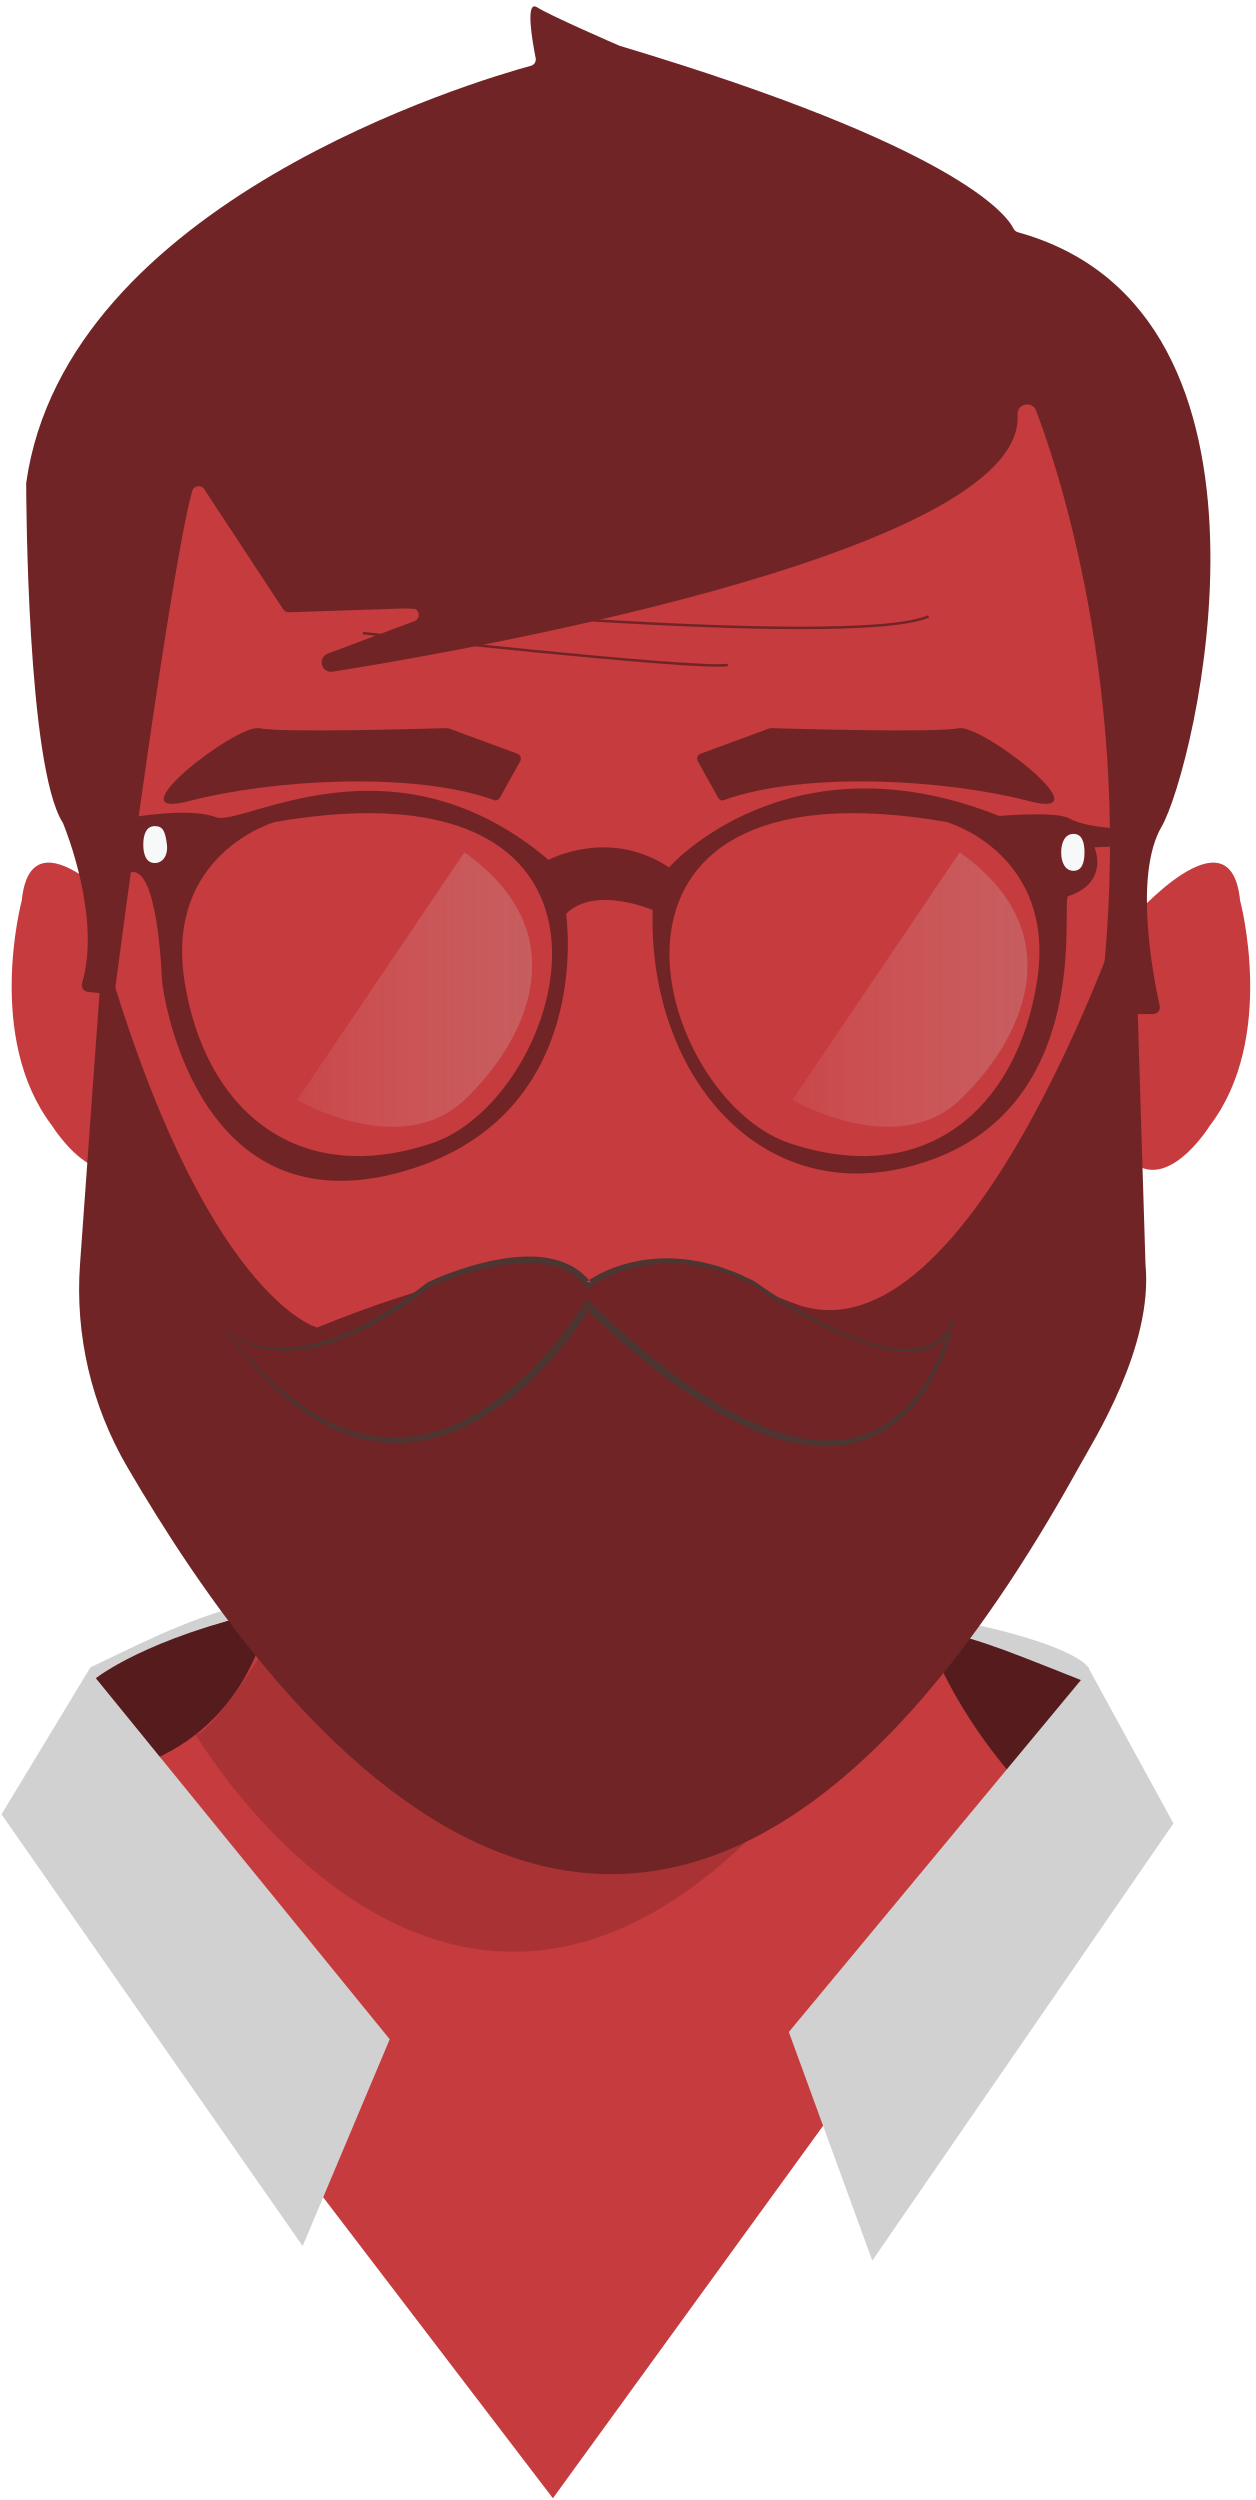
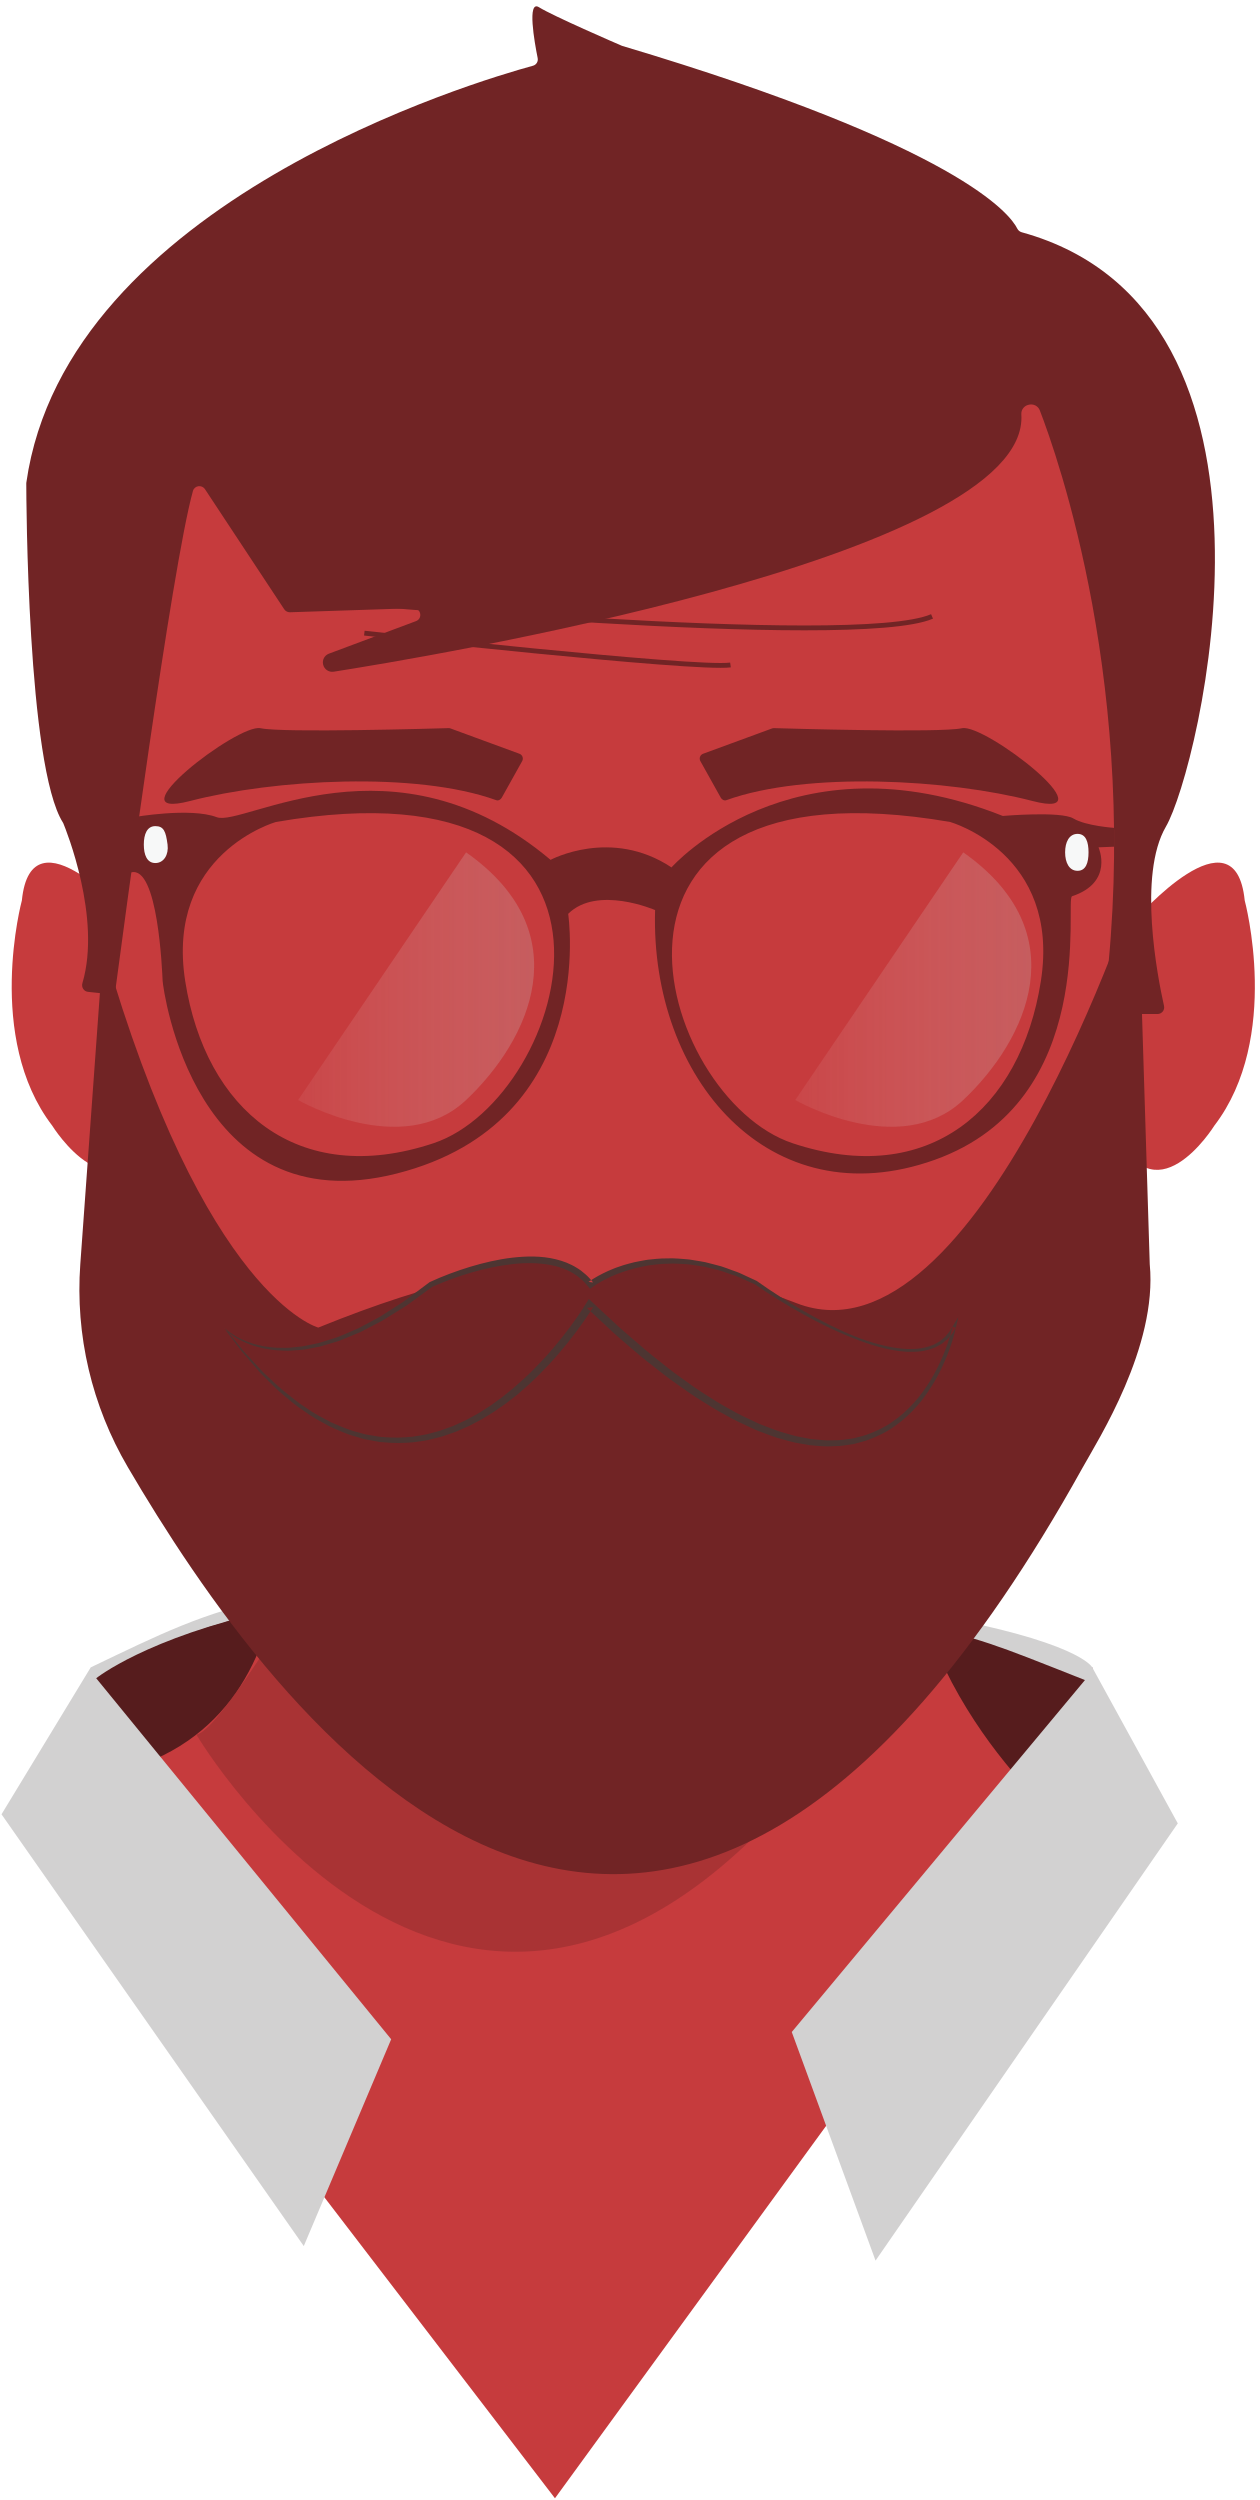
- <svg xmlns="http://www.w3.org/2000/svg" width="125px" height="249px" viewBox="0 0 125 249" version="1.1">
+ <svg xmlns="http://www.w3.org/2000/svg" width="65px" height="129px" viewBox="0 0 65 129" version="1.1">
  <defs>
    <linearGradient x1="0.001%" y1="49.999%" x2="100%" y2="49.999%" id="linearGradient-1">
      <stop stop-color="#FFFFFF" stop-opacity="0.1" offset="0%" />
      <stop stop-color="#C7C9CA" stop-opacity="0.4" offset="100%" />
    </linearGradient>
    <linearGradient x1="0.003%" y1="49.999%" x2="99.999%" y2="49.999%" id="linearGradient-2">
      <stop stop-color="#FFFFFF" stop-opacity="0.1" offset="0%" />
      <stop stop-color="#C7C9CA" stop-opacity="0.4" offset="100%" />
    </linearGradient>
  </defs>
  <g id="Page-1" stroke="none" stroke-width="1" fill="none" fill-rule="evenodd">
    <g id="Artboard" transform="translate(-125, -32)">
      <g id="Oval-1-+-losavatar">
        <g id="losavatar" transform="translate(125, 32)">
          <g id="Layer_2">
-             <path d="M112.768,91.479 C112.768,91.479 122.57,80.263 123.513,89.688 C123.513,89.688 127.189,103.355 120.497,112.12 C120.497,112.12 114.371,122.017 110.506,112.12 C106.641,102.223 112.768,91.479 112.768,91.479 L112.768,91.479 Z" id="Shape" fill="#C63B3D" />
-             <path d="M12.914,91.479 C12.914,91.479 3.112,80.263 2.169,89.688 C2.169,89.688 -1.507,103.355 5.185,112.12 C5.185,112.12 11.311,122.017 15.176,112.12 C19.041,102.223 12.914,91.479 12.914,91.479 L12.914,91.479 Z" id="Shape" fill="#C63B3D" />
-             <path d="M31.169,159.119 C31.169,159.119 9.706,164.28 8.88,167.307 C8.054,170.334 14.659,177.672 14.659,177.672 L101.43,191.981 L108.493,168.337 L108.383,166.069 C108.383,166.069 82.751,159.218 81.16,159.803 C79.569,160.388 31.169,159.119 31.169,159.119 L31.169,159.119 Z" id="Shape" fill="#561C1D" />
-             <path d="M30.882,141.309 L26.869,140.106 C26.869,140.106 34.06,169.911 12.521,176.266 L27.175,212.282 L55.07,248.828 L104.504,180.679 C104.504,180.679 86.251,164.893 90.627,143.893" id="Shape" fill="#C63B3D" />
-             <path d="M35.612,148.894 C35.612,148.894 22.33,172.408 19.483,172.76 C19.483,172.76 47.581,220.679 82.674,173.888 C117.767,127.097 88.84,135.406 87.503,133.735 C86.166,132.064 35.612,148.894 35.612,148.894 L35.612,148.894 Z" id="Shape" opacity="0.47" fill="#892A2B" />
-             <path d="M14.962,35.561 C14.962,35.561 -1.371,113.909 26.962,138.235 C55.295,162.561 108.295,119.143 108.295,118.519 C108.295,118.519 128.583,1.894 82.25,27.894 C35.917,53.894 14.962,35.561 14.962,35.561 L14.962,35.561 Z" id="Shape" fill="#C63B3D" />
-             <path d="M27.302,159.119 C20.142,160.574 15.805,162.81 9.003,166.069 L0.15,180.705 L30.144,223.709 L38.817,203.111 L9.546,167.154 C9.546,167.154 14.487,163.133 26.995,160.349 C27.128,159.829 27.245,159.644 27.302,159.119 L27.302,159.119 Z" id="Shape" fill="#D2D1D1" />
-             <path d="M108.382,166.07 C108.382,166.07 107.133,163.431 91.565,160.699 C91.638,161.09 89.649,161.072 89.797,161.428 C97.853,163.387 98.271,163.603 107.659,167.335 L78.568,202.389 L86.88,225.156 L116.874,181.61 L108.382,166.07 L108.382,166.07 Z" id="Shape" fill="#D2D1D1" />
-             <path d="M10.25,94.227 L7.968,125.925 C7.46,132.983 9.116,140.017 12.684,146.128 C26.799,170.3 64.528,223.788 107.455,146.128 C108.929,143.46 114.875,134.134 114.091,125.925 L112.918,87.893 C112.918,87.893 97.046,136.799 79.046,129.799 C61.046,122.799 58.918,128.226 58.918,128.226 C58.918,128.226 55.511,122.487 31.585,132.226 C31.583,132.227 20.25,129.227 10.25,94.227 L10.25,94.227 Z" id="Shape" fill="#712425" />
-             <g id="Group" transform="translate(22, 125)">
-               <path d="M0.331,7.349 C0.331,7.349 6.591,14.162 20.769,2.93 C20.769,2.93 32.369,-2.594 36.604,2.93 C36.604,2.93 43.233,-2.226 52.991,2.746 C52.991,2.746 69.01,14.346 72.693,7.165 C72.693,7.165 67.169,34.675 36.512,4.993 C36.512,4.993 19.664,33.679 0.331,7.349 L0.331,7.349 Z" id="Shape" fill="#712425" />
-               <path d="M0.357,7.323 C1.042,7.956 1.885,8.407 2.763,8.71 C3.193,8.893 3.661,8.957 4.108,9.08 C4.572,9.127 5.028,9.229 5.494,9.232 C5.959,9.221 6.424,9.283 6.887,9.214 C7.349,9.156 7.815,9.146 8.271,9.048 L9.637,8.765 L10.971,8.349 C11.421,8.225 11.849,8.04 12.276,7.852 L13.561,7.299 L14.795,6.636 C15.201,6.405 15.631,6.218 16.015,5.948 L17.194,5.188 C17.581,4.926 17.993,4.702 18.358,4.407 L20.603,2.722 L20.631,2.701 L20.654,2.691 C21.956,2.087 23.285,1.594 24.648,1.174 C26.011,0.762 27.405,0.433 28.832,0.265 C30.254,0.101 31.723,0.074 33.154,0.422 C33.511,0.508 33.861,0.621 34.206,0.755 C34.546,0.9 34.885,1.053 35.199,1.254 C35.519,1.441 35.82,1.669 36.095,1.919 C36.38,2.162 36.618,2.45 36.858,2.735 L36.407,2.677 C37.032,2.228 37.673,1.898 38.343,1.586 C38.684,1.452 39.014,1.289 39.364,1.181 C39.71,1.063 40.054,0.936 40.412,0.855 C40.766,0.763 41.118,0.664 41.48,0.61 C41.84,0.55 42.197,0.464 42.562,0.441 C42.926,0.41 43.288,0.356 43.652,0.345 L44.745,0.328 C45.109,0.332 45.472,0.375 45.835,0.396 C46.199,0.411 46.559,0.461 46.917,0.528 C47.275,0.591 47.636,0.639 47.99,0.714 L49.044,0.986 C49.755,1.141 50.416,1.45 51.104,1.675 C51.445,1.797 51.764,1.971 52.095,2.117 L53.079,2.574 L53.09,2.579 L53.105,2.59 C54.599,3.661 56.161,4.656 57.756,5.581 C59.355,6.5 60.997,7.351 62.704,8.048 C63.555,8.402 64.432,8.691 65.321,8.923 C65.764,9.047 66.215,9.134 66.665,9.215 C67.117,9.293 67.571,9.336 68.027,9.362 C68.482,9.371 68.936,9.356 69.384,9.29 C69.83,9.22 70.262,9.095 70.673,8.917 C70.873,8.821 71.06,8.698 71.255,8.592 L71.767,8.168 C71.909,7.998 72.06,7.834 72.197,7.66 L72.544,7.089 L73.095,6.182 L72.862,7.2 C72.423,9.117 71.689,10.94 70.711,12.639 C70.201,13.474 69.662,14.299 69.003,15.032 C68.356,15.772 67.635,16.456 66.82,17.018 C66.028,17.616 65.119,18.038 64.197,18.398 C63.73,18.564 63.245,18.679 62.767,18.81 C62.277,18.878 61.788,18.981 61.295,19.019 C60.801,19.029 60.304,19.08 59.811,19.055 C59.319,19.015 58.823,18.997 58.333,18.938 L56.875,18.683 C56.396,18.57 55.925,18.428 55.449,18.301 C54.968,18.189 54.518,17.99 54.056,17.825 C53.599,17.647 53.128,17.5 52.691,17.278 C51.801,16.869 50.907,16.467 50.063,15.972 C49.195,15.52 48.366,15.004 47.547,14.474 C46.709,13.971 45.927,13.389 45.131,12.826 C44.324,12.277 43.569,11.662 42.803,11.061 C42.028,10.47 41.281,9.847 40.55,9.205 C39.819,8.564 39.068,7.944 38.37,7.267 L36.243,5.273 L36.851,5.19 C35.835,6.84 34.685,8.358 33.441,9.816 C32.822,10.546 32.166,11.243 31.493,11.925 C30.815,12.602 30.106,13.247 29.376,13.87 L28.242,14.758 L27.062,15.585 L25.834,16.343 L24.558,17.019 L23.234,17.601 L21.867,18.076 C21.402,18.206 20.93,18.311 20.463,18.43 C19.99,18.525 19.508,18.576 19.031,18.65 C18.069,18.736 17.101,18.759 16.14,18.657 C15.656,18.647 15.186,18.519 14.711,18.442 C14.232,18.373 13.77,18.24 13.312,18.09 C12.378,17.848 11.51,17.424 10.636,17.035 C9.8,16.567 8.948,16.125 8.184,15.548 C7.377,15.031 6.662,14.397 5.932,13.785 C5.207,13.166 4.569,12.455 3.885,11.795 L2.02,9.64 L0.302,7.371 L0.357,7.323 L0.357,7.323 Z M0.361,7.327 L2.143,9.538 L4.062,11.625 C4.761,12.259 5.414,12.945 6.149,13.534 C6.885,14.122 7.597,14.74 8.399,15.233 C9.159,15.789 10.001,16.207 10.825,16.652 C11.684,17.017 12.536,17.417 13.445,17.636 C13.891,17.774 14.34,17.897 14.804,17.955 C15.264,18.022 15.718,18.14 16.186,18.141 C17.113,18.224 18.044,18.187 18.967,18.09 C19.425,18.01 19.887,17.954 20.34,17.856 C20.789,17.734 21.241,17.626 21.686,17.494 L22.996,17.015 L24.265,16.432 L25.49,15.757 L26.669,15.003 L27.803,14.18 L28.893,13.297 C29.602,12.686 30.294,12.056 30.955,11.391 C31.611,10.722 32.252,10.037 32.857,9.319 C34.068,7.893 35.208,6.375 36.175,4.794 L36.428,4.38 L36.783,4.711 L38.9,6.684 C39.595,7.355 40.34,7.966 41.066,8.599 C41.786,9.24 42.521,9.863 43.283,10.452 C44.036,11.052 44.779,11.666 45.571,12.213 C46.352,12.774 47.121,13.355 47.941,13.855 C48.744,14.383 49.556,14.896 50.404,15.345 C51.23,15.837 52.1,16.236 52.967,16.642 C53.394,16.863 53.849,17.007 54.293,17.184 C54.741,17.349 55.18,17.543 55.642,17.659 C56.1,17.788 56.555,17.934 57.016,18.05 L58.416,18.318 C58.885,18.382 59.359,18.405 59.831,18.452 C60.303,18.483 60.776,18.441 61.249,18.44 C61.72,18.411 62.185,18.319 62.654,18.263 C63.109,18.144 63.573,18.044 64.019,17.893 C64.9,17.563 65.773,17.177 66.539,16.616 C67.327,16.091 68.032,15.443 68.669,14.737 C69.317,14.038 69.859,13.244 70.364,12.433 C71.336,10.789 72.083,8.986 72.528,7.132 L72.846,7.243 L72.466,7.854 C72.316,8.042 72.151,8.218 71.994,8.4 C71.811,8.556 71.622,8.707 71.433,8.854 C71.222,8.969 71.018,9.098 70.801,9.199 C70.358,9.385 69.898,9.512 69.428,9.581 C68.958,9.645 68.486,9.656 68.016,9.641 C66.136,9.528 64.34,8.947 62.619,8.263 C60.889,7.585 59.226,6.751 57.605,5.849 C55.986,4.94 54.409,3.967 52.88,2.902 L52.905,2.918 L51.932,2.483 C51.605,2.345 51.29,2.178 50.954,2.063 C50.277,1.853 49.626,1.557 48.93,1.417 L47.899,1.165 C47.552,1.097 47.2,1.059 46.851,1.004 C46.502,0.945 46.152,0.903 45.798,0.896 C45.446,0.882 45.094,0.848 44.741,0.85 L43.685,0.887 C43.334,0.904 42.985,0.964 42.636,1.001 C42.285,1.03 41.943,1.12 41.598,1.185 C41.251,1.244 40.915,1.346 40.577,1.441 C40.236,1.527 39.908,1.651 39.577,1.766 C39.242,1.871 38.928,2.03 38.603,2.159 C37.975,2.454 37.34,2.793 36.803,3.184 L36.556,3.364 L36.351,3.126 C36.134,2.874 35.921,2.617 35.666,2.403 C35.42,2.182 35.151,1.98 34.863,1.815 C34.581,1.637 34.273,1.502 33.965,1.371 C33.651,1.251 33.33,1.149 32.999,1.072 C31.677,0.77 30.282,0.747 28.905,0.897 C26.149,1.209 23.431,2.053 20.884,3.17 L20.934,3.139 L18.643,4.814 C18.271,5.106 17.85,5.331 17.455,5.59 L16.252,6.344 C15.861,6.611 15.421,6.798 15.006,7.026 L13.745,7.682 L12.431,8.229 C11.994,8.415 11.556,8.597 11.095,8.718 L9.729,9.125 L8.327,9.391 C7.859,9.475 7.378,9.471 6.905,9.515 C6.431,9.569 5.953,9.493 5.479,9.487 C5.004,9.469 4.537,9.35 4.068,9.286 C3.614,9.146 3.141,9.065 2.707,8.864 C1.822,8.526 0.982,8.043 0.305,7.375 L0.361,7.327 L0.361,7.327 Z" id="Shape" fill="#4D3532" />
+             <path d="M58.639,47.393 C58.639,47.393 63.736,41.582 64.227,46.465 C64.227,46.465 66.138,53.545 62.658,58.086 C62.658,58.086 59.473,63.214 57.463,58.086 C55.453,52.959 58.639,47.393 58.639,47.393 L58.639,47.393 Z" id="Shape" fill="#C63B3D" />
+             <path d="M6.715,47.393 C6.715,47.393 1.618,41.582 1.128,46.465 C1.128,46.465 -0.784,53.545 2.696,58.086 C2.696,58.086 5.882,63.214 7.892,58.086 C9.901,52.959 6.715,47.393 6.715,47.393 L6.715,47.393 Z" id="Shape" fill="#C63B3D" />
+             <path d="M16.208,82.435 C16.208,82.435 5.047,85.109 4.618,86.677 C4.188,88.245 7.623,92.047 7.623,92.047 L52.744,99.46 L56.416,87.211 L56.359,86.036 C56.359,86.036 43.031,82.486 42.203,82.79 C41.376,83.093 16.208,82.435 16.208,82.435 L16.208,82.435 Z" id="Shape" fill="#561C1D" />
+             <path d="M16.059,73.208 L13.972,72.585 C13.972,72.585 17.711,88.026 6.511,91.319 L14.131,109.977 L28.636,128.911 L54.342,93.605 C54.342,93.605 44.851,85.426 47.126,74.547" id="Shape" fill="#C63B3D" />
+             <path d="M18.518,77.138 C18.518,77.138 11.612,89.32 10.131,89.502 C10.131,89.502 24.742,114.328 42.99,90.087 C61.239,65.845 46.197,70.15 45.502,69.284 C44.806,68.419 18.518,77.138 18.518,77.138 L18.518,77.138 Z" id="Shape" opacity="0.47" fill="#892A2B" />
+             <path d="M7.78,18.423 C7.78,18.423 -0.713,59.013 14.02,71.616 C28.753,84.218 56.313,61.725 56.313,61.401 C56.313,61.401 66.863,0.981 42.77,14.451 C18.677,27.921 7.78,18.423 7.78,18.423 L7.78,18.423 Z" id="Shape" fill="#C63B3D" />
+             <path d="M14.197,82.435 C10.474,83.189 8.219,84.347 4.682,86.036 L0.078,93.618 L15.675,115.897 L20.185,105.226 L4.964,86.598 C4.964,86.598 7.533,84.515 14.037,83.072 C14.107,82.803 14.167,82.707 14.197,82.435 L14.197,82.435 Z" id="Shape" fill="#D2D1D1" />
+             <path d="M56.359,86.036 C56.359,86.036 55.709,84.669 47.614,83.254 C47.652,83.456 46.617,83.447 46.694,83.631 C50.884,84.646 51.101,84.758 55.983,86.692 L40.855,104.852 L45.178,116.647 L60.774,94.087 L56.359,86.036 L56.359,86.036 Z" id="Shape" fill="#D2D1D1" />
+             <path d="M5.33,48.816 L4.143,65.238 C3.879,68.895 4.74,72.539 6.596,75.705 C13.935,88.228 33.555,115.938 55.877,75.705 C56.643,74.323 59.735,69.491 59.327,65.238 L58.717,45.535 C58.717,45.535 50.464,70.872 41.104,67.245 C31.744,63.619 30.637,66.43 30.637,66.43 C30.637,66.43 28.866,63.457 16.424,68.503 C16.423,68.503 10.53,66.949 5.33,48.816 L5.33,48.816 Z" id="Shape" fill="#712425" />
+             <g id="Group" transform="translate(11.44, 64.75904)">
+               <path d="M0.172,3.807 C0.172,3.807 3.427,7.337 10.8,1.518 C10.8,1.518 16.832,-1.344 19.034,1.518 C19.034,1.518 22.481,-1.153 27.555,1.423 C27.555,1.423 35.885,7.432 37.8,3.712 C37.8,3.712 34.928,17.964 18.986,2.587 C18.986,2.587 10.225,17.448 0.172,3.807 L0.172,3.807 Z" id="Shape" fill="#712425" />
+               <path d="M0.186,3.794 C0.542,4.122 0.98,4.355 1.437,4.512 C1.66,4.607 1.904,4.64 2.136,4.704 C2.377,4.728 2.615,4.781 2.857,4.783 C3.099,4.777 3.34,4.809 3.581,4.774 C3.821,4.743 4.064,4.738 4.301,4.688 L5.011,4.541 L5.705,4.325 C5.939,4.261 6.161,4.165 6.384,4.068 L7.052,3.781 L7.693,3.438 C7.905,3.318 8.128,3.221 8.328,3.081 L8.941,2.688 C9.142,2.552 9.356,2.436 9.546,2.283 L10.714,1.41 L10.728,1.399 L10.74,1.394 C11.417,1.081 12.108,0.826 12.817,0.608 C13.526,0.395 14.251,0.224 14.993,0.137 C15.732,0.052 16.496,0.038 17.24,0.219 C17.426,0.263 17.608,0.322 17.787,0.391 C17.964,0.466 18.14,0.546 18.303,0.65 C18.47,0.747 18.626,0.865 18.769,0.994 C18.918,1.12 19.041,1.269 19.166,1.417 L18.932,1.387 C19.257,1.154 19.59,0.983 19.938,0.822 C20.116,0.752 20.287,0.668 20.469,0.612 C20.649,0.551 20.828,0.485 21.014,0.443 C21.198,0.395 21.381,0.344 21.57,0.316 C21.757,0.285 21.942,0.24 22.132,0.228 C22.322,0.212 22.51,0.184 22.699,0.179 L23.267,0.17 C23.457,0.172 23.645,0.194 23.834,0.205 C24.023,0.213 24.211,0.239 24.397,0.274 C24.583,0.306 24.771,0.331 24.955,0.37 L25.503,0.511 C25.873,0.591 26.216,0.751 26.574,0.868 C26.751,0.931 26.917,1.021 27.089,1.097 L27.601,1.334 L27.607,1.336 L27.615,1.342 C28.391,1.897 29.204,2.412 30.033,2.891 C30.865,3.367 31.718,3.808 32.606,4.169 C33.049,4.353 33.505,4.503 33.967,4.623 C34.197,4.687 34.432,4.732 34.666,4.774 C34.901,4.814 35.137,4.837 35.374,4.85 C35.611,4.855 35.847,4.847 36.08,4.813 C36.312,4.777 36.536,4.712 36.75,4.62 C36.854,4.57 36.951,4.506 37.053,4.451 L37.319,4.232 C37.393,4.144 37.471,4.059 37.542,3.968 L37.723,3.673 L38.009,3.203 L37.888,3.73 C37.66,4.723 37.278,5.668 36.77,6.548 C36.505,6.981 36.224,7.408 35.882,7.788 C35.545,8.171 35.17,8.525 34.746,8.817 C34.335,9.126 33.862,9.345 33.382,9.531 C33.14,9.617 32.887,9.677 32.639,9.745 C32.384,9.78 32.13,9.834 31.873,9.853 C31.617,9.858 31.358,9.885 31.102,9.872 C30.846,9.851 30.588,9.842 30.333,9.811 L29.575,9.679 C29.326,9.621 29.081,9.547 28.833,9.481 C28.583,9.423 28.349,9.32 28.109,9.235 C27.871,9.142 27.627,9.066 27.399,8.951 C26.937,8.739 26.472,8.531 26.033,8.275 C25.581,8.04 25.15,7.773 24.724,7.499 C24.289,7.238 23.882,6.936 23.468,6.645 C23.048,6.36 22.656,6.042 22.258,5.73 C21.855,5.424 21.466,5.101 21.086,4.769 C20.706,4.437 20.315,4.116 19.952,3.765 L18.846,2.732 L19.163,2.689 C18.634,3.544 18.036,4.33 17.389,5.085 C17.067,5.464 16.726,5.825 16.376,6.178 C16.024,6.529 15.655,6.863 15.276,7.186 L14.686,7.646 L14.072,8.074 L13.434,8.467 L12.77,8.817 L12.082,9.119 L11.371,9.365 C11.129,9.432 10.884,9.486 10.641,9.548 C10.395,9.597 10.144,9.624 9.896,9.662 C9.396,9.707 8.893,9.719 8.393,9.666 C8.141,9.66 7.897,9.594 7.65,9.554 C7.401,9.519 7.16,9.45 6.922,9.372 C6.437,9.247 5.985,9.027 5.531,8.825 C5.096,8.583 4.653,8.354 4.256,8.055 C3.836,7.787 3.464,7.459 3.085,7.142 C2.708,6.821 2.376,6.453 2.02,6.111 L1.05,4.994 L0.157,3.819 L0.186,3.794 L0.186,3.794 Z M0.188,3.796 L1.114,4.941 L2.112,6.023 C2.476,6.351 2.815,6.706 3.197,7.012 C3.58,7.316 3.95,7.636 4.367,7.892 C4.763,8.18 5.201,8.396 5.629,8.627 C6.076,8.816 6.519,9.023 6.991,9.137 C7.223,9.208 7.457,9.272 7.698,9.302 C7.937,9.337 8.173,9.398 8.417,9.398 C8.899,9.441 9.383,9.422 9.863,9.372 C10.101,9.33 10.341,9.301 10.577,9.251 C10.81,9.187 11.045,9.132 11.277,9.063 L11.958,8.815 L12.618,8.513 L13.255,8.163 L13.868,7.773 L14.458,7.346 L15.024,6.889 C15.393,6.572 15.753,6.246 16.097,5.901 C16.438,5.555 16.771,5.2 17.086,4.828 C17.715,4.089 18.308,3.303 18.811,2.484 L18.943,2.269 L19.127,2.441 L20.228,3.463 C20.589,3.81 20.977,4.127 21.354,4.455 C21.729,4.787 22.111,5.11 22.507,5.415 C22.899,5.726 23.285,6.044 23.697,6.327 C24.103,6.618 24.503,6.919 24.929,7.178 C25.347,7.451 25.769,7.717 26.21,7.95 C26.64,8.205 27.092,8.411 27.543,8.622 C27.765,8.736 28.001,8.811 28.232,8.903 C28.465,8.988 28.694,9.089 28.934,9.149 C29.172,9.215 29.409,9.291 29.648,9.351 L30.376,9.49 C30.62,9.523 30.867,9.535 31.112,9.559 C31.358,9.576 31.604,9.554 31.849,9.553 C32.094,9.538 32.336,9.491 32.58,9.462 C32.817,9.4 33.058,9.348 33.29,9.27 C33.748,9.099 34.202,8.899 34.6,8.608 C35.01,8.336 35.377,8.001 35.708,7.635 C36.045,7.273 36.327,6.861 36.589,6.441 C37.095,5.589 37.483,4.655 37.715,3.695 L37.88,3.752 L37.682,4.069 C37.604,4.166 37.519,4.258 37.437,4.352 C37.342,4.433 37.243,4.511 37.145,4.587 C37.035,4.647 36.929,4.713 36.817,4.766 C36.586,4.862 36.347,4.928 36.103,4.964 C35.858,4.997 35.613,5.003 35.368,4.995 C34.391,4.936 33.457,4.635 32.562,4.281 C31.662,3.93 30.798,3.498 29.955,3.03 C29.113,2.559 28.293,2.055 27.498,1.503 L27.511,1.512 L27.005,1.286 C26.835,1.215 26.671,1.128 26.496,1.069 C26.144,0.96 25.806,0.807 25.444,0.734 L24.907,0.604 C24.727,0.568 24.544,0.549 24.363,0.52 C24.181,0.49 23.999,0.468 23.815,0.464 C23.632,0.457 23.449,0.439 23.265,0.44 L22.716,0.46 C22.534,0.468 22.352,0.499 22.171,0.519 C21.988,0.534 21.81,0.58 21.631,0.614 C21.451,0.644 21.276,0.697 21.1,0.747 C20.923,0.791 20.752,0.855 20.58,0.915 C20.406,0.969 20.243,1.052 20.074,1.119 C19.747,1.271 19.417,1.447 19.138,1.65 L19.009,1.743 L18.903,1.619 C18.79,1.489 18.679,1.356 18.546,1.245 C18.418,1.13 18.279,1.026 18.129,0.94 C17.982,0.848 17.822,0.778 17.662,0.71 C17.499,0.648 17.332,0.595 17.159,0.555 C16.472,0.399 15.747,0.387 15.031,0.465 C13.597,0.626 12.184,1.064 10.86,1.642 L10.886,1.626 L9.694,2.494 C9.501,2.645 9.282,2.762 9.077,2.896 L8.451,3.287 C8.248,3.425 8.019,3.522 7.803,3.64 L7.147,3.98 L6.464,4.263 C6.237,4.36 6.009,4.454 5.769,4.517 L5.059,4.727 L4.33,4.865 C4.087,4.909 3.837,4.907 3.591,4.929 C3.344,4.957 3.096,4.918 2.849,4.915 C2.602,4.906 2.359,4.844 2.115,4.811 C1.879,4.738 1.633,4.696 1.408,4.592 C0.947,4.417 0.511,4.167 0.159,3.821 L0.188,3.796 L0.188,3.796 Z" id="Shape" fill="#4D3532" />
            </g>
-             <path d="M36.153,63.061 C36.153,63.061 69.013,66.716 72.486,66.233" id="Shape" stroke="#712425" stroke-width="0.25" />
-             <path d="M32.153,59.727 C32.153,59.727 84.82,64.727 92.486,61.394" id="Shape" stroke="#712425" stroke-width="0.25" />
-             <path d="M111.927,100.998 L114.858,100.998 C115.284,100.998 115.6,100.608 115.507,100.193 C114.857,97.273 112.894,87.157 115.695,82.333 C118.976,76.682 130.064,31.087 101.394,23.136 C101.198,23.082 101.037,22.951 100.946,22.769 C100.246,21.359 95.267,14.616 61.746,4.572 C61.725,4.564 61.706,4.558 61.685,4.55 C61.212,4.345 54.887,1.6 53.479,0.719 C52.29,-0.024 53.032,4.182 53.353,5.788 C53.421,6.129 53.219,6.458 52.883,6.55 C47.45,8.033 6.58,20.09 2.614,48.067 C2.612,48.098 2.61,48.126 2.608,48.157 C2.61,49.394 2.692,76.324 6.248,81.935 C6.26,81.959 6.27,81.978 6.282,82.001 C6.541,82.628 10.092,91.434 8.177,97.92 C8.057,98.327 8.314,98.744 8.735,98.789 L10.747,99.001 C11.105,99.039 11.427,98.791 11.474,98.434 C12.17,93.146 17.044,56.443 19.146,48.9 C19.299,48.352 20.027,48.248 20.34,48.723 L28.204,60.683 C28.331,60.876 28.55,60.99 28.781,60.982 L41.02,60.579 C41.772,60.554 41.979,61.601 41.275,61.865 L32.638,65.104 C32.206,65.266 31.96,65.721 32.06,66.171 L32.064,66.187 C32.17,66.664 32.625,66.976 33.108,66.901 C41.098,65.649 102.32,55.584 101.349,41.26 C101.319,40.812 101.627,40.413 102.065,40.316 L102.117,40.305 C102.563,40.206 103.014,40.441 103.178,40.868 C104.871,45.252 113.221,68.818 109.696,98.829 C109.671,99.04 109.749,99.252 109.906,99.395 L111.478,100.824 C111.602,100.937 111.762,100.998 111.927,100.998 L111.927,100.998 Z" id="Shape" fill="#712425" />
-             <path d="M110.556,84.332 L110.556,82.456 C110.556,82.456 107.757,82.268 106.507,81.518 C105.257,80.768 99.507,81.268 99.507,81.268 C78.507,72.893 66.632,86.393 66.632,86.393 C60.632,82.393 54.632,85.643 54.632,85.643 C39.132,72.518 24.132,82.393 21.507,81.393 C18.882,80.393 13.257,81.393 13.257,81.393 L12.592,86.491 C12.561,86.729 12.772,86.956 13.003,86.893 C15.68,86.165 16.086,96.702 16.138,97.705 C16.178,98.461 19.256,122.018 39.381,116.882 C59.506,111.746 56.381,91.018 56.381,91.018 C59.256,88.143 65.006,90.643 65.006,90.643 C64.506,107.393 76.381,121.393 92.756,115.518 C109.131,109.643 105.631,89.518 106.381,89.268 C110.574,87.87 109.006,84.393 109.006,84.393 L110.556,84.332 L110.556,84.332 Z M43.007,113.869 C29.507,118.369 20.382,110.494 18.382,97.744 C16.382,84.994 27.382,81.869 27.382,81.869 C66.507,75.119 56.507,109.369 43.007,113.869 L43.007,113.869 Z M103.283,97.744 C101.283,110.494 92.158,118.369 78.658,113.869 C65.158,109.369 55.158,75.119 94.283,81.869 C94.283,81.869 105.283,84.994 103.283,97.744 L103.283,97.744 Z" id="Shape" fill="#712425" />
-             <path d="M46.25,84.894 L29.583,109.561 C29.583,109.561 39.916,115.561 46.25,109.561 C52.584,103.561 57.583,92.894 46.25,84.894 L46.25,84.894 Z" id="Shape" opacity="0.6" fill="url(#linearGradient-1)" />
-             <path d="M95.583,84.894 L78.916,109.561 C78.916,109.561 89.249,115.561 95.583,109.561 C101.917,103.561 106.917,92.894 95.583,84.894 L95.583,84.894 Z" id="Shape" opacity="0.6" fill="url(#linearGradient-2)" />
-             <path d="M16.627,84.12 C16.76,85.127 16.251,85.959 15.416,85.959 C14.581,85.959 14.271,85.136 14.271,84.12 C14.271,83.104 14.581,82.281 15.416,82.281 C16.251,82.281 16.455,82.811 16.627,84.12 L16.627,84.12 Z" id="Shape" fill="#F7F8F8" />
-             <path d="M108.015,84.894 C108.015,85.91 107.762,86.733 106.927,86.733 C106.092,86.733 105.693,85.91 105.693,84.894 C105.693,83.878 106.091,83.055 106.927,83.055 C107.763,83.055 108.015,83.878 108.015,84.894 L108.015,84.894 Z" id="Shape" fill="#F7F8F8" />
-             <path d="M51.816,75.806 L49.795,79.443 C49.684,79.643 49.454,79.774 49.239,79.697 C41.293,76.819 27.188,77.605 18.857,79.781 C10.999,81.833 23.607,72.031 25.857,72.531 C28.009,73.009 43.198,72.56 44.516,72.52 C44.582,72.518 44.639,72.529 44.701,72.552 L51.544,75.074 C51.84,75.183 51.969,75.53 51.816,75.806 L51.816,75.806 Z" id="Shape" fill="#712425" />
-             <path d="M69.498,75.806 L71.519,79.443 C71.63,79.643 71.86,79.774 72.075,79.697 C80.021,76.819 94.126,77.605 102.457,79.781 C110.315,81.833 97.707,72.031 95.457,72.531 C93.305,73.009 78.116,72.56 76.798,72.52 C76.732,72.518 76.675,72.529 76.613,72.552 L69.77,75.074 C69.474,75.183 69.345,75.53 69.498,75.806 L69.498,75.806 Z" id="Shape" fill="#712425" />
+             <path d="M18.8,32.67 C18.8,32.67 35.887,34.564 37.693,34.313" id="Shape" stroke="#712425" stroke-width="0.25" />
+             <path d="M16.72,30.943 C16.72,30.943 44.106,33.533 48.093,31.807" id="Shape" stroke="#712425" stroke-width="0.25" />
+             <path d="M58.202,52.324 L59.726,52.324 C59.948,52.324 60.112,52.122 60.064,51.907 C59.726,50.394 58.705,45.154 60.161,42.654 C61.868,39.727 67.633,16.105 52.725,11.986 C52.623,11.958 52.539,11.89 52.492,11.796 C52.128,11.066 49.539,7.572 32.108,2.369 C32.097,2.364 32.087,2.361 32.076,2.357 C31.83,2.251 28.541,0.829 27.809,0.372 C27.191,-0.012 27.577,2.167 27.744,2.999 C27.779,3.175 27.674,3.346 27.499,3.393 C24.674,4.162 3.422,10.408 1.359,24.902 C1.358,24.918 1.357,24.933 1.356,24.949 C1.357,25.59 1.4,39.541 3.249,42.448 C3.255,42.461 3.26,42.471 3.267,42.482 C3.401,42.807 5.248,47.369 4.252,50.73 C4.19,50.94 4.323,51.157 4.542,51.18 L5.588,51.29 C5.775,51.309 5.942,51.181 5.966,50.996 C6.328,48.256 8.863,29.242 9.956,25.334 C10.035,25.05 10.414,24.996 10.577,25.242 L14.666,31.438 C14.732,31.538 14.846,31.597 14.966,31.593 L21.33,31.384 C21.721,31.371 21.829,31.914 21.463,32.051 L16.972,33.729 C16.747,33.813 16.619,34.048 16.671,34.281 L16.673,34.29 C16.728,34.537 16.965,34.698 17.216,34.66 C21.371,34.011 53.206,28.797 52.701,21.376 C52.686,21.144 52.846,20.937 53.074,20.887 L53.101,20.881 C53.333,20.83 53.567,20.951 53.653,21.173 C54.533,23.444 58.875,35.653 57.042,51.201 C57.029,51.31 57.069,51.42 57.151,51.494 L57.969,52.234 C58.033,52.293 58.116,52.324 58.202,52.324 L58.202,52.324 Z" id="Shape" fill="#712425" />
+             <path d="M57.489,43.69 L57.489,42.718 C57.489,42.718 56.034,42.621 55.384,42.232 C54.734,41.844 51.744,42.103 51.744,42.103 C40.824,37.764 34.649,44.758 34.649,44.758 C31.529,42.686 28.409,44.369 28.409,44.369 C20.349,37.57 12.549,42.686 11.184,42.167 C9.819,41.649 6.894,42.167 6.894,42.167 L6.548,44.809 C6.532,44.932 6.641,45.049 6.762,45.017 C8.154,44.64 8.365,50.099 8.392,50.618 C8.413,51.01 10.013,63.214 20.478,60.553 C30.943,57.893 29.318,47.154 29.318,47.154 C30.813,45.664 33.803,46.96 33.803,46.96 C33.543,55.637 39.718,62.89 48.233,59.847 C56.748,56.803 54.928,46.377 55.318,46.247 C57.498,45.523 56.683,43.722 56.683,43.722 L57.489,43.69 L57.489,43.69 Z M22.364,58.992 C15.344,61.324 10.599,57.244 9.559,50.638 C8.519,44.033 14.239,42.414 14.239,42.414 C34.584,38.917 29.384,56.661 22.364,58.992 L22.364,58.992 Z M53.707,50.638 C52.667,57.244 47.922,61.324 40.902,58.992 C33.882,56.661 28.682,38.917 49.027,42.414 C49.027,42.414 54.747,44.033 53.707,50.638 L53.707,50.638 Z" id="Shape" fill="#712425" />
+             <path d="M24.05,43.981 L15.383,56.761 C15.383,56.761 20.756,59.869 24.05,56.761 C27.344,53.652 29.943,48.126 24.05,43.981 L24.05,43.981 Z" id="Shape" opacity="0.6" fill="url(#linearGradient-1)" />
+             <path d="M49.703,43.981 L41.036,56.761 C41.036,56.761 46.409,59.869 49.703,56.761 C52.997,53.652 55.597,48.126 49.703,43.981 L49.703,43.981 Z" id="Shape" opacity="0.6" fill="url(#linearGradient-2)" />
+             <path d="M8.646,43.58 C8.715,44.102 8.451,44.533 8.016,44.533 C7.582,44.533 7.421,44.107 7.421,43.58 C7.421,43.054 7.582,42.628 8.016,42.628 C8.451,42.628 8.557,42.902 8.646,43.58 L8.646,43.58 Z" id="Shape" fill="#F7F8F8" />
+             <path d="M56.168,43.981 C56.168,44.508 56.036,44.934 55.602,44.934 C55.168,44.934 54.96,44.508 54.96,43.981 C54.96,43.455 55.167,43.028 55.602,43.028 C56.037,43.028 56.168,43.455 56.168,43.981 L56.168,43.981 Z" id="Shape" fill="#F7F8F8" />
+             <path d="M26.944,39.273 L25.893,41.157 C25.836,41.261 25.716,41.329 25.604,41.289 C21.472,39.798 14.138,40.205 9.806,41.332 C5.719,42.395 12.276,37.317 13.446,37.576 C14.565,37.824 22.463,37.591 23.148,37.571 C23.183,37.57 23.212,37.575 23.245,37.587 L26.803,38.894 C26.957,38.95 27.024,39.13 26.944,39.273 L26.944,39.273 Z" id="Shape" fill="#712425" />
+             <path d="M36.139,39.273 L37.19,41.157 C37.248,41.261 37.367,41.329 37.479,41.289 C41.611,39.798 48.946,40.205 53.278,41.332 C57.364,42.395 50.808,37.317 49.638,37.576 C48.519,37.824 40.62,37.591 39.935,37.571 C39.901,37.57 39.871,37.575 39.839,37.587 L36.28,38.894 C36.126,38.95 36.059,39.13 36.139,39.273 L36.139,39.273 Z" id="Shape" fill="#712425" />
          </g>
        </g>
      </g>
    </g>
  </g>
</svg>
